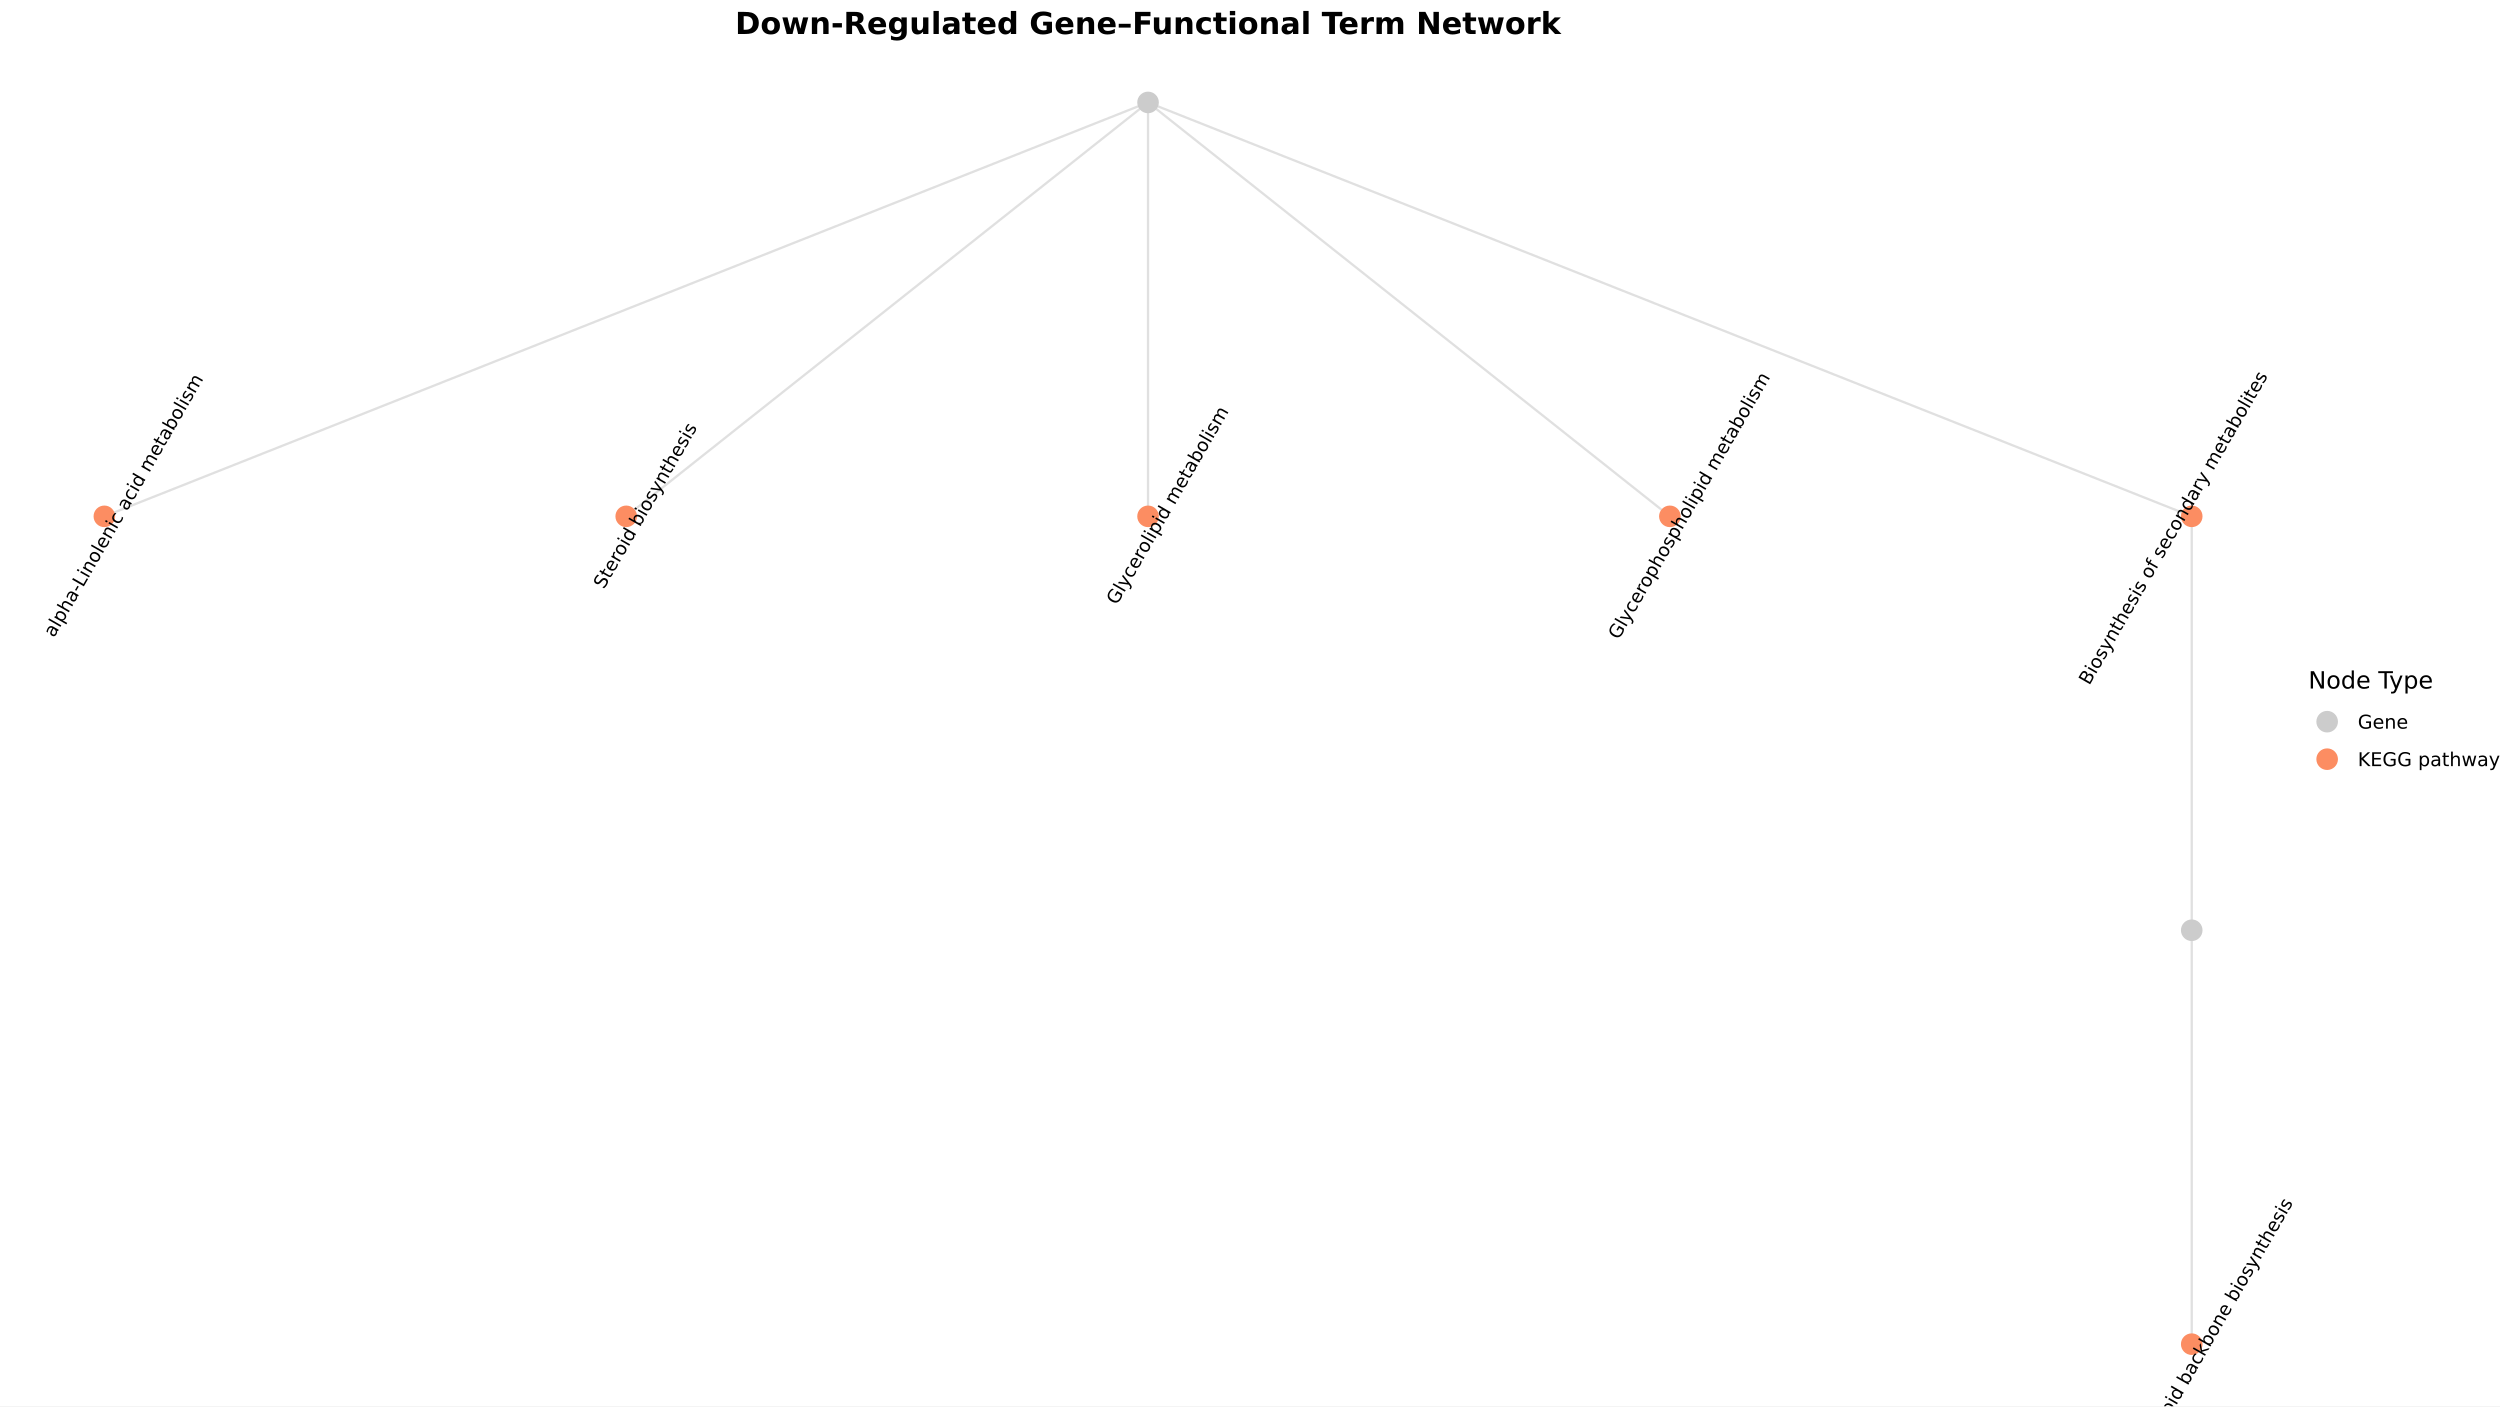
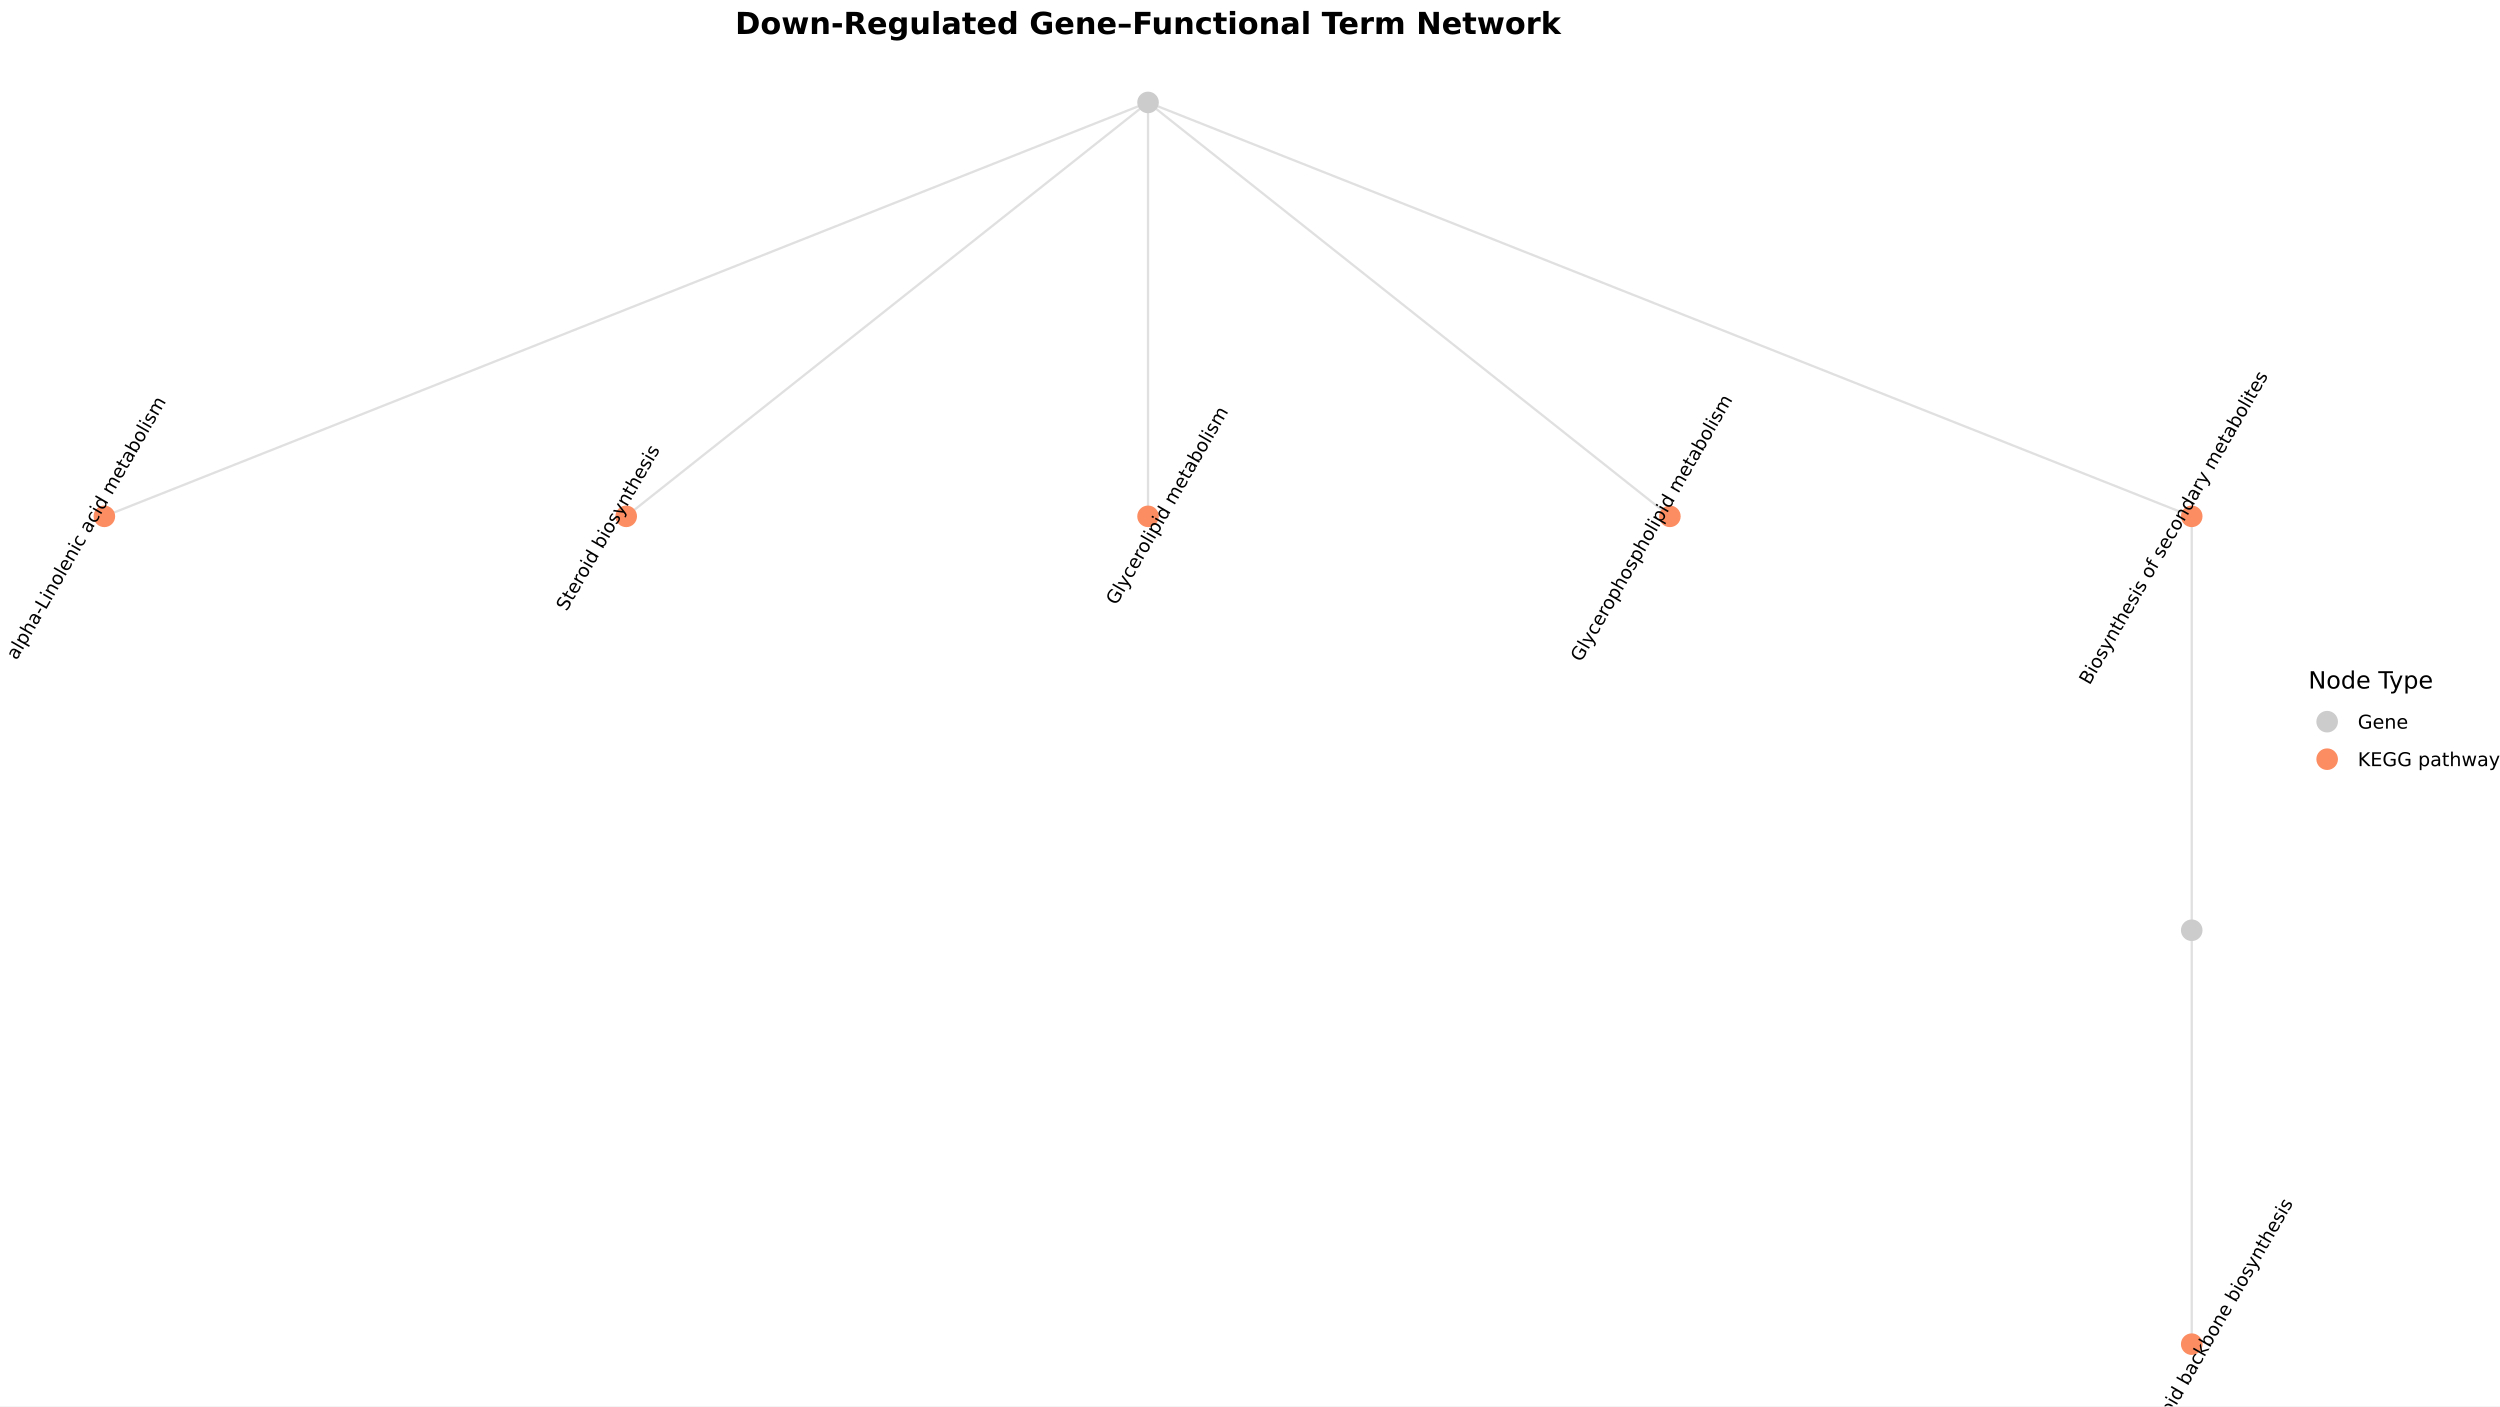
<svg xmlns="http://www.w3.org/2000/svg" width="1152.00pt" height="648.00pt" viewBox="0 0 1152.00 648.00">
  <g class="svglite">
    <defs>
      <style type="text/css">
    .svglite line, .svglite polyline, .svglite polygon, .svglite path, .svglite rect, .svglite circle {
      fill: none;
      stroke: #000000;
      stroke-linecap: round;
      stroke-linejoin: round;
      stroke-miterlimit: 10.00;
    }
    .svglite text {
      white-space: pre;
    }
    .svglite g.glyphgroup path {
      fill: inherit;
      stroke: none;
    }
  </style>
    </defs>
    <rect width="100%" height="100%" style="stroke: none; fill: #FFFFFF;" />
    <defs>
      <clipPath id="cpMC4wMHwxMTUyLjAwfDAuMDB8NjQ4LjAw">
        <rect x="0.00" y="0.00" width="1152.00" height="648.00" />
      </clipPath>
    </defs>
    <g clip-path="url(#cpMC4wMHwxMTUyLjAwfDAuMDB8NjQ4LjAw)">
      <rect x="0.00" y="0.00" width="1152.00" height="648.00" style="stroke-width: 0.00; stroke: none;" />
    </g>
    <defs>
      <clipPath id="cpMC4wMHwxMDU4LjA0fDE4LjU5fDY0OC4wMA==">
        <rect x="0" y="18.59" width="1058.04" height="629.41" />
      </clipPath>
    </defs>
    <g clip-path="url(#cpMC4wMHwxMDU4LjA0fDE4LjU5fDY0OC4wMA==)">
      <polyline points="529.02,47.20 524.16,49.13 519.30,51.05 514.45,52.98 509.59,54.91 504.73,56.83 499.87,58.76 495.02,60.69 490.16,62.61 485.30,64.54 480.44,66.47 475.58,68.39 470.73,70.32 465.87,72.25 461.01,74.17 456.15,76.10 451.29,78.03 446.44,79.95 441.58,81.88 436.72,83.80 431.86,85.73 427.01,87.66 422.15,89.58 417.29,91.51 412.43,93.44 407.57,95.36 402.72,97.29 397.86,99.22 393.00,101.14 388.14,103.07 383.28,105.00 378.43,106.92 373.57,108.85 368.71,110.78 363.85,112.70 359.00,114.63 354.14,116.56 349.28,118.48 344.42,120.41 339.56,122.34 334.71,124.26 329.85,126.19 324.99,128.12 320.13,130.04 315.27,131.97 310.42,133.90 305.56,135.82 300.70,137.75 295.84,139.68 290.99,141.60 286.13,143.53 281.27,145.46 276.41,147.38 271.55,149.31 266.70,151.23 261.84,153.16 256.98,155.09 252.12,157.01 247.26,158.94 242.41,160.87 237.55,162.79 232.69,164.72 227.83,166.65 222.98,168.57 218.12,170.50 213.26,172.43 208.40,174.35 203.54,176.28 198.69,178.21 193.83,180.13 188.97,182.06 184.11,183.99 179.25,185.91 174.40,187.84 169.54,189.77 164.68,191.69 159.82,193.62 154.97,195.55 150.11,197.47 145.25,199.40 140.39,201.33 135.53,203.25 130.68,205.18 125.82,207.11 120.96,209.03 116.10,210.96 111.24,212.88 106.39,214.81 101.53,216.74 96.67,218.66 91.81,220.59 86.96,222.52 82.10,224.44 77.24,226.37 72.38,228.30 67.52,230.22 62.67,232.15 57.81,234.08 52.95,236.00 48.09,237.93 " style="stroke-width: 1.07; stroke: #B3B3B3; stroke-opacity: 0.40; stroke-linecap: butt;" />
      <polyline points="529.02,47.20 526.59,49.13 524.16,51.05 521.73,52.98 519.30,54.91 516.88,56.83 514.45,58.76 512.02,60.69 509.59,62.61 507.16,64.54 504.73,66.47 502.30,68.39 499.87,70.32 497.44,72.25 495.02,74.17 492.59,76.10 490.16,78.03 487.73,79.95 485.30,81.88 482.87,83.80 480.44,85.73 478.01,87.66 475.58,89.58 473.15,91.51 470.73,93.44 468.30,95.36 465.87,97.29 463.44,99.22 461.01,101.14 458.58,103.07 456.15,105.00 453.72,106.92 451.29,108.85 448.87,110.78 446.44,112.70 444.01,114.63 441.58,116.56 439.15,118.48 436.72,120.41 434.29,122.34 431.86,124.26 429.43,126.19 427.01,128.12 424.58,130.04 422.15,131.97 419.72,133.90 417.29,135.82 414.86,137.75 412.43,139.68 410.00,141.60 407.57,143.53 405.14,145.46 402.72,147.38 400.29,149.31 397.86,151.23 395.43,153.16 393.00,155.09 390.57,157.01 388.14,158.94 385.71,160.87 383.28,162.79 380.86,164.72 378.43,166.65 376.00,168.57 373.57,170.50 371.14,172.43 368.71,174.35 366.28,176.28 363.85,178.21 361.42,180.13 359.00,182.06 356.57,183.99 354.14,185.91 351.71,187.84 349.28,189.77 346.85,191.69 344.42,193.62 341.99,195.55 339.56,197.47 337.13,199.40 334.71,201.33 332.28,203.25 329.85,205.18 327.42,207.11 324.99,209.03 322.56,210.96 320.13,212.88 317.70,214.81 315.27,216.74 312.85,218.66 310.42,220.59 307.99,222.52 305.56,224.44 303.13,226.37 300.70,228.30 298.27,230.22 295.84,232.15 293.41,234.08 290.99,236.00 288.56,237.93 " style="stroke-width: 1.07; stroke: #B3B3B3; stroke-opacity: 0.40; stroke-linecap: butt;" />
      <polyline points="529.02,47.20 529.02,49.13 529.02,51.05 529.02,52.98 529.02,54.91 529.02,56.83 529.02,58.76 529.02,60.69 529.02,62.61 529.02,64.54 529.02,66.47 529.02,68.39 529.02,70.32 529.02,72.25 529.02,74.17 529.02,76.10 529.02,78.03 529.02,79.95 529.02,81.88 529.02,83.80 529.02,85.73 529.02,87.66 529.02,89.58 529.02,91.51 529.02,93.44 529.02,95.36 529.02,97.29 529.02,99.22 529.02,101.14 529.02,103.07 529.02,105.00 529.02,106.92 529.02,108.85 529.02,110.78 529.02,112.70 529.02,114.63 529.02,116.56 529.02,118.48 529.02,120.41 529.02,122.34 529.02,124.26 529.02,126.19 529.02,128.12 529.02,130.04 529.02,131.97 529.02,133.90 529.02,135.82 529.02,137.75 529.02,139.68 529.02,141.60 529.02,143.53 529.02,145.46 529.02,147.38 529.02,149.31 529.02,151.23 529.02,153.16 529.02,155.09 529.02,157.01 529.02,158.94 529.02,160.87 529.02,162.79 529.02,164.72 529.02,166.65 529.02,168.57 529.02,170.50 529.02,172.43 529.02,174.35 529.02,176.28 529.02,178.21 529.02,180.13 529.02,182.06 529.02,183.99 529.02,185.91 529.02,187.84 529.02,189.77 529.02,191.69 529.02,193.62 529.02,195.55 529.02,197.47 529.02,199.40 529.02,201.33 529.02,203.25 529.02,205.18 529.02,207.11 529.02,209.03 529.02,210.96 529.02,212.88 529.02,214.81 529.02,216.74 529.02,218.66 529.02,220.59 529.02,222.52 529.02,224.44 529.02,226.37 529.02,228.30 529.02,230.22 529.02,232.15 529.02,234.08 529.02,236.00 529.02,237.93 " style="stroke-width: 1.07; stroke: #B3B3B3; stroke-opacity: 0.40; stroke-linecap: butt;" />
      <polyline points="529.02,47.20 531.45,49.13 533.88,51.05 536.31,52.98 538.74,54.91 541.16,56.83 543.59,58.76 546.02,60.69 548.45,62.61 550.88,64.54 553.31,66.47 555.74,68.39 558.17,70.32 560.60,72.25 563.02,74.17 565.45,76.10 567.88,78.03 570.31,79.95 572.74,81.88 575.17,83.80 577.60,85.73 580.03,87.66 582.46,89.58 584.89,91.51 587.31,93.44 589.74,95.36 592.17,97.29 594.60,99.22 597.03,101.14 599.46,103.07 601.89,105.00 604.32,106.92 606.75,108.85 609.17,110.78 611.60,112.70 614.03,114.63 616.46,116.56 618.89,118.48 621.32,120.41 623.75,122.34 626.18,124.26 628.61,126.19 631.03,128.12 633.46,130.04 635.89,131.97 638.32,133.90 640.75,135.82 643.18,137.75 645.61,139.68 648.04,141.60 650.47,143.53 652.90,145.46 655.32,147.38 657.75,149.31 660.18,151.23 662.61,153.16 665.04,155.09 667.47,157.01 669.90,158.94 672.33,160.87 674.76,162.79 677.18,164.72 679.61,166.65 682.04,168.57 684.47,170.50 686.90,172.43 689.33,174.35 691.76,176.28 694.19,178.21 696.62,180.13 699.04,182.06 701.47,183.99 703.90,185.91 706.33,187.84 708.76,189.77 711.19,191.69 713.62,193.62 716.05,195.55 718.48,197.47 720.91,199.40 723.33,201.33 725.76,203.25 728.19,205.18 730.62,207.11 733.05,209.03 735.48,210.96 737.91,212.88 740.34,214.81 742.77,216.74 745.19,218.66 747.62,220.59 750.05,222.52 752.48,224.44 754.91,226.37 757.34,228.30 759.77,230.22 762.20,232.15 764.63,234.08 767.05,236.00 769.48,237.93 " style="stroke-width: 1.07; stroke: #B3B3B3; stroke-opacity: 0.40; stroke-linecap: butt;" />
      <polyline points="529.02,47.20 533.88,49.13 538.74,51.05 543.59,52.98 548.45,54.91 553.31,56.83 558.17,58.76 563.02,60.69 567.88,62.61 572.74,64.54 577.60,66.47 582.46,68.39 587.31,70.32 592.17,72.25 597.03,74.17 601.89,76.10 606.75,78.03 611.60,79.95 616.46,81.88 621.32,83.80 626.18,85.73 631.03,87.66 635.89,89.58 640.75,91.51 645.61,93.44 650.47,95.36 655.32,97.29 660.18,99.22 665.04,101.14 669.90,103.07 674.76,105.00 679.61,106.92 684.47,108.85 689.33,110.78 694.19,112.70 699.04,114.63 703.90,116.56 708.76,118.48 713.62,120.41 718.48,122.34 723.33,124.26 728.19,126.19 733.05,128.12 737.91,130.04 742.77,131.97 747.62,133.90 752.48,135.82 757.34,137.75 762.20,139.68 767.05,141.60 771.91,143.53 776.77,145.46 781.63,147.38 786.49,149.31 791.34,151.23 796.20,153.16 801.06,155.09 805.92,157.01 810.78,158.94 815.63,160.87 820.49,162.79 825.35,164.72 830.21,166.65 835.06,168.57 839.92,170.50 844.78,172.43 849.64,174.35 854.50,176.28 859.35,178.21 864.21,180.13 869.07,182.06 873.93,183.99 878.79,185.91 883.64,187.84 888.50,189.77 893.36,191.69 898.22,193.62 903.07,195.55 907.93,197.47 912.79,199.40 917.65,201.33 922.51,203.25 927.36,205.18 932.22,207.11 937.08,209.03 941.94,210.96 946.80,212.88 951.65,214.81 956.51,216.74 961.37,218.66 966.23,220.59 971.08,222.52 975.94,224.44 980.80,226.37 985.66,228.30 990.52,230.22 995.37,232.15 1000.23,234.08 1005.09,236.00 1009.95,237.93 " style="stroke-width: 1.07; stroke: #B3B3B3; stroke-opacity: 0.40; stroke-linecap: butt;" />
      <polyline points="1009.95,428.66 1009.95,430.59 1009.95,432.51 1009.95,434.44 1009.95,436.37 1009.95,438.29 1009.95,440.22 1009.95,442.15 1009.95,444.07 1009.95,446.00 1009.95,447.93 1009.95,449.85 1009.95,451.78 1009.95,453.71 1009.95,455.63 1009.95,457.56 1009.95,459.49 1009.95,461.41 1009.95,463.34 1009.95,465.27 1009.95,467.19 1009.95,469.12 1009.95,471.04 1009.95,472.97 1009.95,474.90 1009.95,476.82 1009.95,478.75 1009.95,480.68 1009.95,482.60 1009.95,484.53 1009.95,486.46 1009.95,488.38 1009.95,490.31 1009.95,492.24 1009.95,494.16 1009.95,496.09 1009.95,498.02 1009.95,499.94 1009.95,501.87 1009.95,503.80 1009.95,505.72 1009.95,507.65 1009.95,509.58 1009.95,511.50 1009.95,513.43 1009.95,515.36 1009.95,517.28 1009.95,519.21 1009.95,521.14 1009.95,523.06 1009.95,524.99 1009.95,526.92 1009.95,528.84 1009.95,530.77 1009.95,532.69 1009.95,534.62 1009.95,536.55 1009.95,538.47 1009.95,540.40 1009.95,542.33 1009.95,544.25 1009.95,546.18 1009.95,548.11 1009.95,550.03 1009.95,551.96 1009.95,553.89 1009.95,555.81 1009.95,557.74 1009.95,559.67 1009.95,561.59 1009.95,563.52 1009.95,565.45 1009.95,567.37 1009.95,569.30 1009.95,571.23 1009.95,573.15 1009.95,575.08 1009.95,577.01 1009.95,578.93 1009.95,580.86 1009.95,582.79 1009.95,584.71 1009.95,586.64 1009.95,588.57 1009.95,590.49 1009.95,592.42 1009.95,594.35 1009.95,596.27 1009.95,598.20 1009.95,600.12 1009.95,602.05 1009.95,603.98 1009.95,605.90 1009.95,607.83 1009.95,609.76 1009.95,611.68 1009.95,613.61 1009.95,615.54 1009.95,617.46 1009.95,619.39 " style="stroke-width: 1.07; stroke: #B3B3B3; stroke-opacity: 0.40; stroke-linecap: butt;" />
      <polyline points="1009.95,428.66 1009.95,426.73 1009.95,424.81 1009.95,422.88 1009.95,420.95 1009.95,419.03 1009.95,417.10 1009.95,415.17 1009.95,413.25 1009.95,411.32 1009.95,409.39 1009.95,407.47 1009.95,405.54 1009.95,403.62 1009.95,401.69 1009.95,399.76 1009.95,397.84 1009.95,395.91 1009.95,393.98 1009.95,392.06 1009.95,390.13 1009.95,388.20 1009.95,386.28 1009.95,384.35 1009.95,382.42 1009.95,380.50 1009.95,378.57 1009.95,376.64 1009.95,374.72 1009.95,372.79 1009.95,370.86 1009.95,368.94 1009.95,367.01 1009.95,365.08 1009.95,363.16 1009.95,361.23 1009.95,359.30 1009.95,357.38 1009.95,355.45 1009.95,353.52 1009.95,351.60 1009.95,349.67 1009.95,347.74 1009.95,345.82 1009.95,343.89 1009.95,341.96 1009.95,340.04 1009.95,338.11 1009.95,336.19 1009.95,334.26 1009.95,332.33 1009.95,330.41 1009.95,328.48 1009.95,326.55 1009.95,324.63 1009.95,322.70 1009.95,320.77 1009.95,318.85 1009.95,316.92 1009.95,314.99 1009.95,313.07 1009.95,311.14 1009.95,309.21 1009.95,307.29 1009.95,305.36 1009.95,303.43 1009.95,301.51 1009.95,299.58 1009.95,297.65 1009.95,295.73 1009.95,293.80 1009.95,291.87 1009.95,289.95 1009.95,288.02 1009.95,286.09 1009.95,284.17 1009.95,282.24 1009.95,280.31 1009.95,278.39 1009.95,276.46 1009.95,274.54 1009.95,272.61 1009.95,270.68 1009.95,268.76 1009.95,266.83 1009.95,264.90 1009.95,262.98 1009.95,261.05 1009.95,259.12 1009.95,257.20 1009.95,255.27 1009.95,253.34 1009.95,251.42 1009.95,249.49 1009.95,247.56 1009.95,245.64 1009.95,243.71 1009.95,241.78 1009.95,239.86 1009.95,237.93 " style="stroke-width: 1.07; stroke: #B3B3B3; stroke-opacity: 0.40; stroke-linecap: butt;" />
      <circle cx="529.02" cy="47.20" r="4.62" style="stroke-width: 0.71; stroke: #CCCCCC; fill: #CCCCCC;" />
      <circle cx="1009.95" cy="428.66" r="4.62" style="stroke-width: 0.71; stroke: #CCCCCC; fill: #CCCCCC;" />
      <circle cx="48.09" cy="237.93" r="4.62" style="stroke-width: 0.71; stroke: #FC8D62; fill: #FC8D62;" />
      <circle cx="288.56" cy="237.93" r="4.62" style="stroke-width: 0.71; stroke: #FC8D62; fill: #FC8D62;" />
      <circle cx="529.02" cy="237.93" r="4.62" style="stroke-width: 0.71; stroke: #FC8D62; fill: #FC8D62;" />
      <circle cx="1009.95" cy="619.39" r="4.62" style="stroke-width: 0.71; stroke: #FC8D62; fill: #FC8D62;" />
      <circle cx="769.48" cy="237.93" r="4.62" style="stroke-width: 0.71; stroke: #FC8D62; fill: #FC8D62;" />
      <circle cx="1009.95" cy="237.93" r="4.62" style="stroke-width: 0.71; stroke: #FC8D62; fill: #FC8D62;" />
-       <text transform="translate(59.37,234.29) rotate(-60)" text-anchor="middle" style="font-size: 8.54px; font-family: &quot;DejaVu Sans&quot;;" textLength="138.03px" lengthAdjust="spacingAndGlyphs">alpha-Linolenic acid metabolism</text>
-       <text transform="translate(299.85,234.37) rotate(-60)" text-anchor="middle" style="font-size: 8.54px; font-family: &quot;DejaVu Sans&quot;;" textLength="86.22px" lengthAdjust="spacingAndGlyphs">Steroid biosynthesis</text>
-       <text transform="translate(540.50,234.26) rotate(-60)" text-anchor="middle" style="font-size: 8.54px; font-family: &quot;DejaVu Sans&quot;;" textLength="103.47px" lengthAdjust="spacingAndGlyphs">Glycerolipid metabolism</text>
-       <text transform="translate(1021.31,615.70) rotate(-60)" text-anchor="middle" style="font-size: 8.54px; font-family: &quot;DejaVu Sans&quot;;" textLength="141.78px" lengthAdjust="spacingAndGlyphs">Terpenoid backbone biosynthesis</text>
-       <text transform="translate(780.86,234.41) rotate(-60)" text-anchor="middle" style="font-size: 8.54px; font-family: &quot;DejaVu Sans&quot;;" textLength="140.00px" lengthAdjust="spacingAndGlyphs">Glycerophospholipid metabolism</text>
-       <text transform="translate(1003.94,244.66) rotate(-60)" text-anchor="middle" style="font-size: 8.54px; font-family: &quot;DejaVu Sans&quot;;" textLength="164.73px" lengthAdjust="spacingAndGlyphs">Biosynthesis of secondary metabolites</text>
+       <text transform="translate(42.18,244.69) rotate(-60)" text-anchor="middle" style="font-size: 8.54px; font-family: &quot;DejaVu Sans&quot;;" textLength="138.03px" lengthAdjust="spacingAndGlyphs">alpha-Linolenic acid metabolism</text>
+       <text transform="translate(282.67,244.59) rotate(-60)" text-anchor="middle" style="font-size: 8.54px; font-family: &quot;DejaVu Sans&quot;;" textLength="86.22px" lengthAdjust="spacingAndGlyphs">Steroid biosynthesis</text>
+       <text transform="translate(540.31,234.37) rotate(-60)" text-anchor="middle" style="font-size: 8.54px; font-family: &quot;DejaVu Sans&quot;;" textLength="103.47px" lengthAdjust="spacingAndGlyphs">Glycerolipid metabolism</text>
+       <text transform="translate(1021.34,615.86) rotate(-60)" text-anchor="middle" style="font-size: 8.54px; font-family: &quot;DejaVu Sans&quot;;" textLength="141.78px" lengthAdjust="spacingAndGlyphs">Terpenoid backbone biosynthesis</text>
+       <text transform="translate(763.52,244.72) rotate(-60)" text-anchor="middle" style="font-size: 8.54px; font-family: &quot;DejaVu Sans&quot;;" textLength="140.00px" lengthAdjust="spacingAndGlyphs">Glycerophospholipid metabolism</text>
+       <text transform="translate(1004.08,244.58) rotate(-60)" text-anchor="middle" style="font-size: 8.54px; font-family: &quot;DejaVu Sans&quot;;" textLength="164.73px" lengthAdjust="spacingAndGlyphs">Biosynthesis of secondary metabolites</text>
    </g>
    <g clip-path="url(#cpMC4wMHwxMTUyLjAwfDAuMDB8NjQ4LjAw)">
      <text x="1063.71" y="317.29" style="font-size: 11.00px; font-family: &quot;DejaVu Sans&quot;;" textLength="57.48px" lengthAdjust="spacingAndGlyphs">Node Type</text>
      <circle cx="1072.35" cy="332.55" r="4.62" style="stroke-width: 0.71; stroke: #CCCCCC; fill: #CCCCCC;" />
      <circle cx="1072.35" cy="349.83" r="4.62" style="stroke-width: 0.71; stroke: #FC8D62; fill: #FC8D62;" />
      <text x="1086.47" y="335.76" style="font-size: 8.80px; font-family: &quot;DejaVu Sans&quot;;" textLength="23.20px" lengthAdjust="spacingAndGlyphs">Gene</text>
      <text x="1086.47" y="353.04" style="font-size: 8.80px; font-family: &quot;DejaVu Sans&quot;;" textLength="65.53px" lengthAdjust="spacingAndGlyphs">KEGG pathway</text>
      <text x="529.02" y="15.68" text-anchor="middle" style="font-size: 14.00px; font-weight: bold; font-family: &quot;DejaVu Sans&quot;;" textLength="380.56px" lengthAdjust="spacingAndGlyphs">Down-Regulated Gene–Functional Term Network</text>
    </g>
  </g>
</svg>
